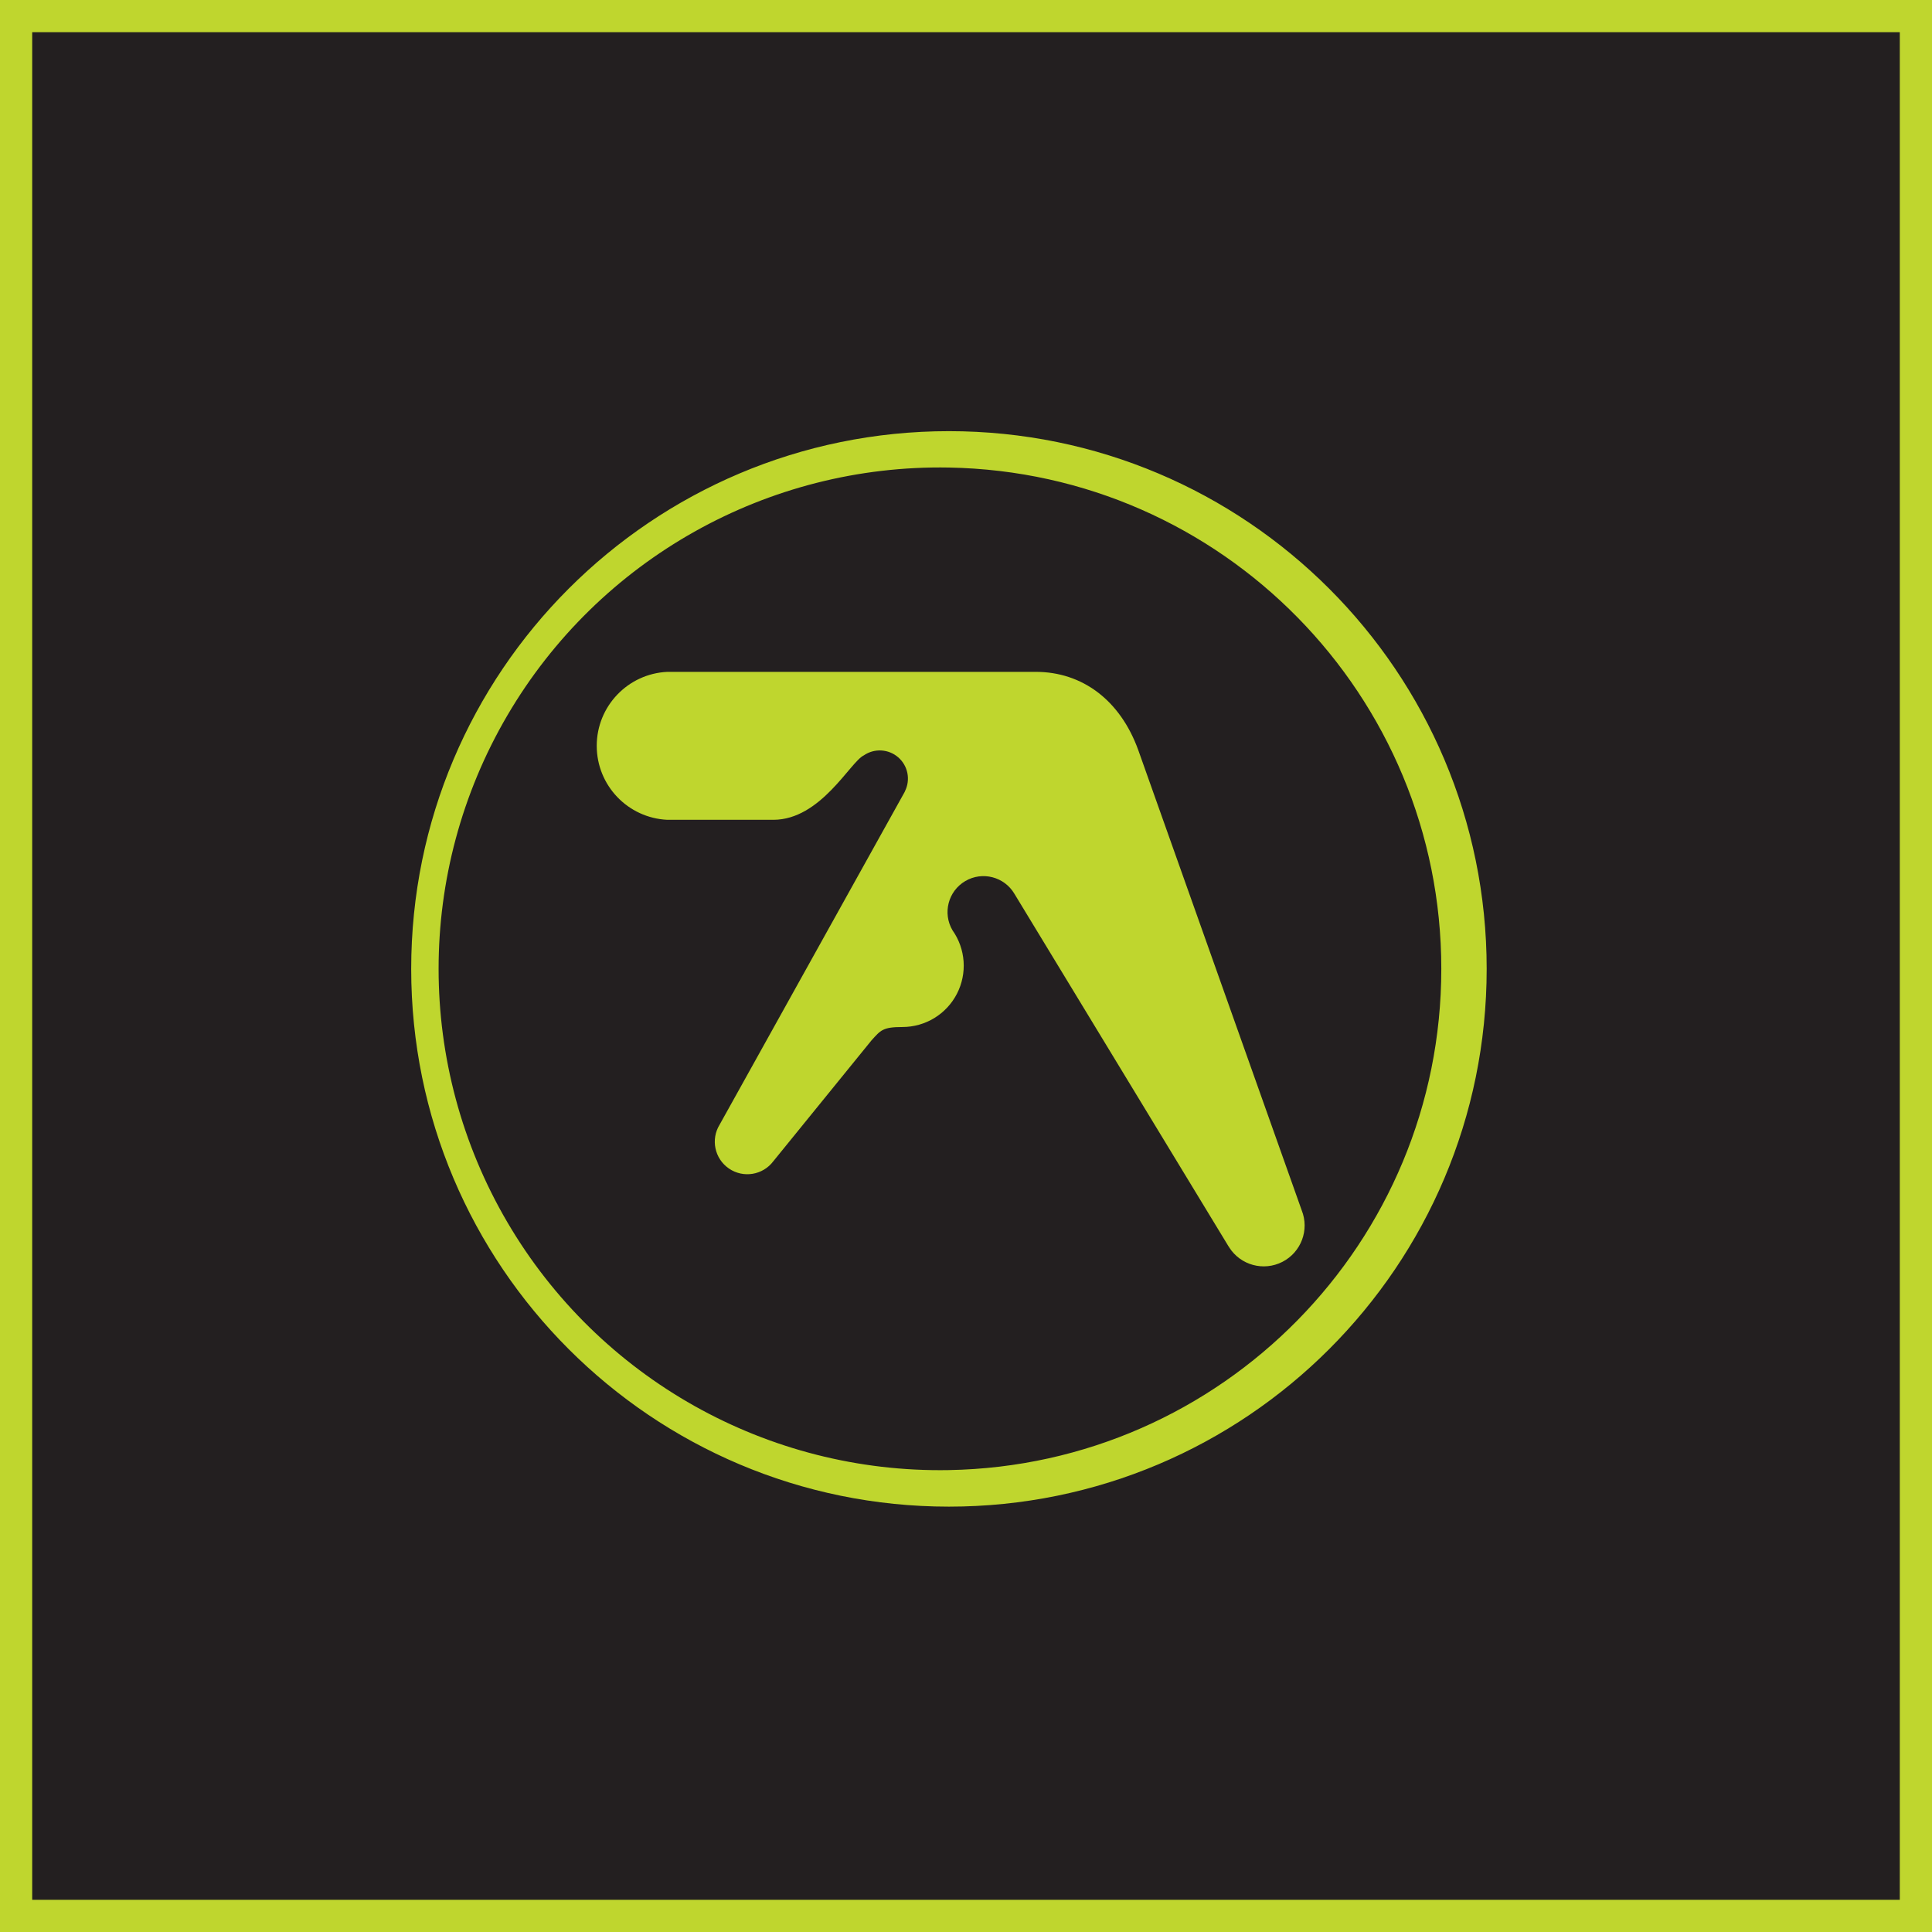
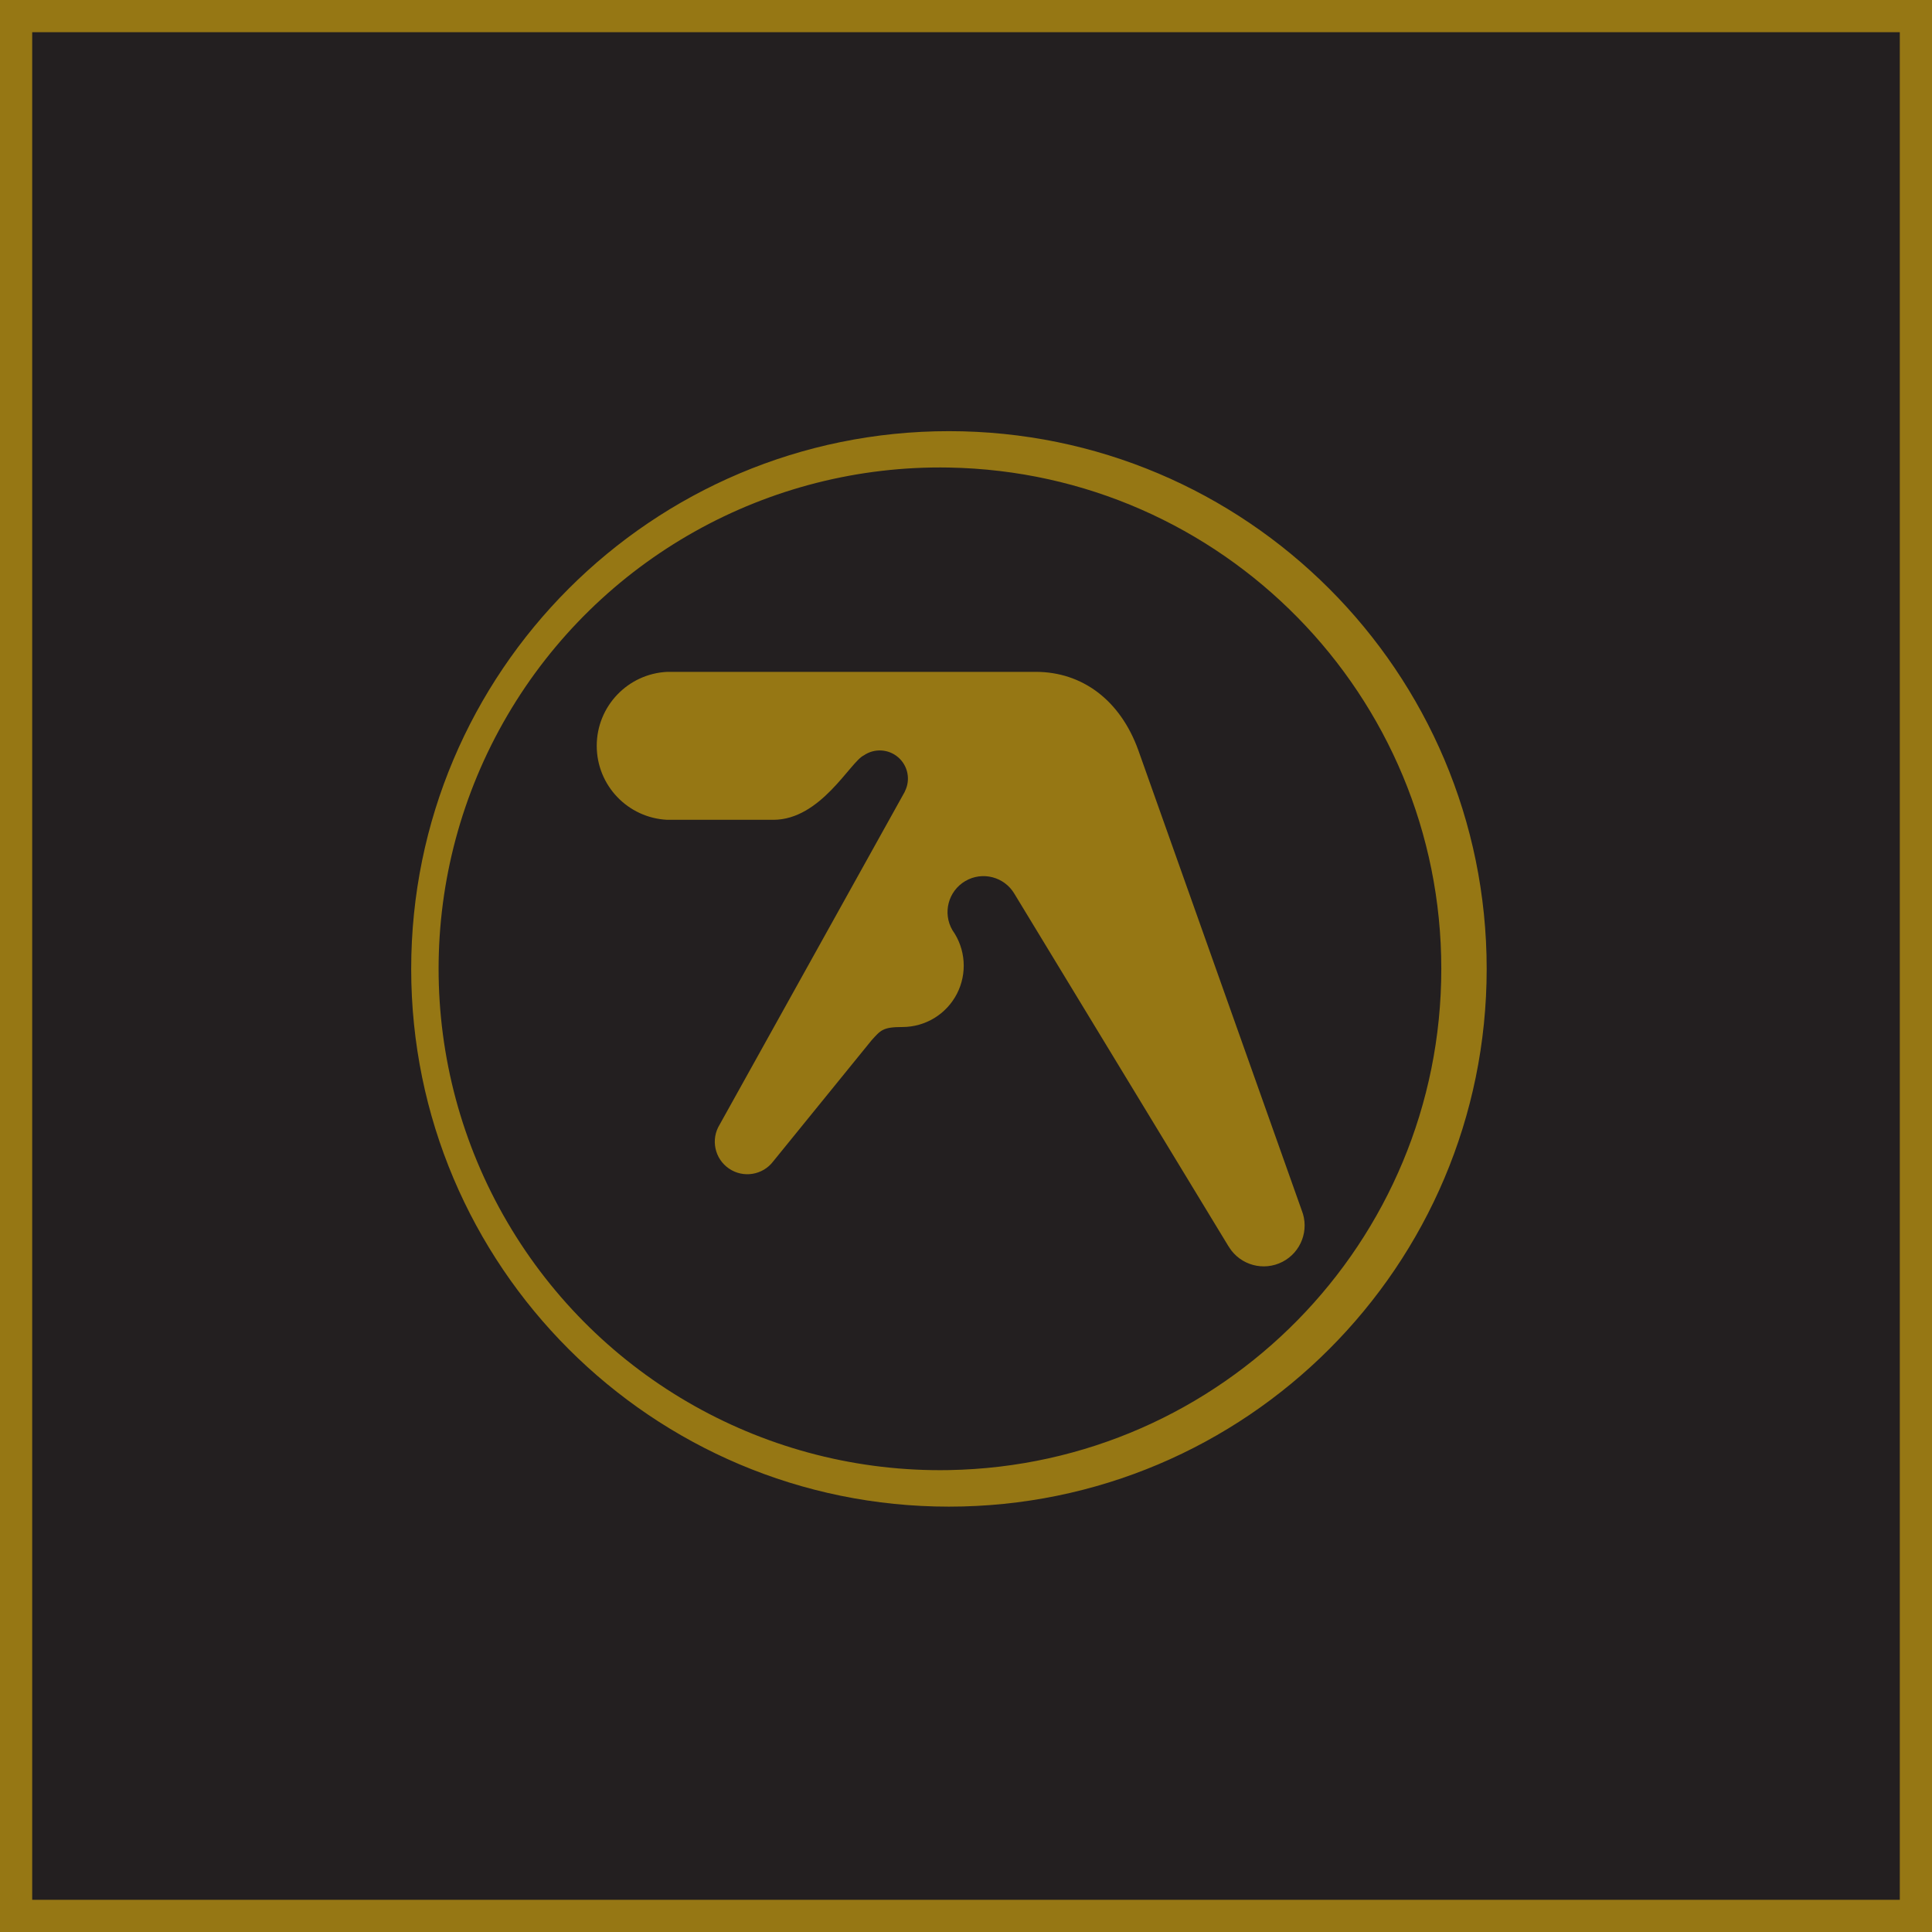
<svg xmlns="http://www.w3.org/2000/svg" viewBox="0 0 1200 1200" width="1200" height="1200">
  <g>
-     <path fill="#231f20" stroke="#bfd62e" stroke-width="20" d="M10 10h1180v1180H10V10z" />
-     <g fill="#bfd62e" fill-rule="evenodd">
+     <path fill="#231f20" stroke="#967714" stroke-width="20" d="M10 10h1180v1180H10V10z" />
+     <g fill="#967714" fill-rule="evenodd">
      <path d="M589.4 267.8a334 334 0 1 0 0 668 334 334 0 0 0 0-668Zm0 645.3a311.4 311.4 0 1 1 0-622.7 311.4 311.4 0 0 1 0 622.7Z" />
      <path d="M808.5 751.7 707 465.9c-11.2-31-34.8-48.6-63.7-48.6H414.5a46 46 0 0 0 0 91.9h65.8c29.5 0 47.8-36 56.2-40a17.5 17.5 0 0 1 25.6 22.2l-.2.5L447 698.5a20.2 20.2 0 0 0 33.3 22.8l61-75.1c5.7-6.3 7-8.3 19.2-8.3a38.1 38.1 0 0 0 31.1-60.1 22.3 22.3 0 1 1 38.5-22.6l133 219c.2.1.3.3.3.4l.1.2a25.4 25.4 0 0 0 45-23.1Z" />
    </g>
  </g>
</svg>
